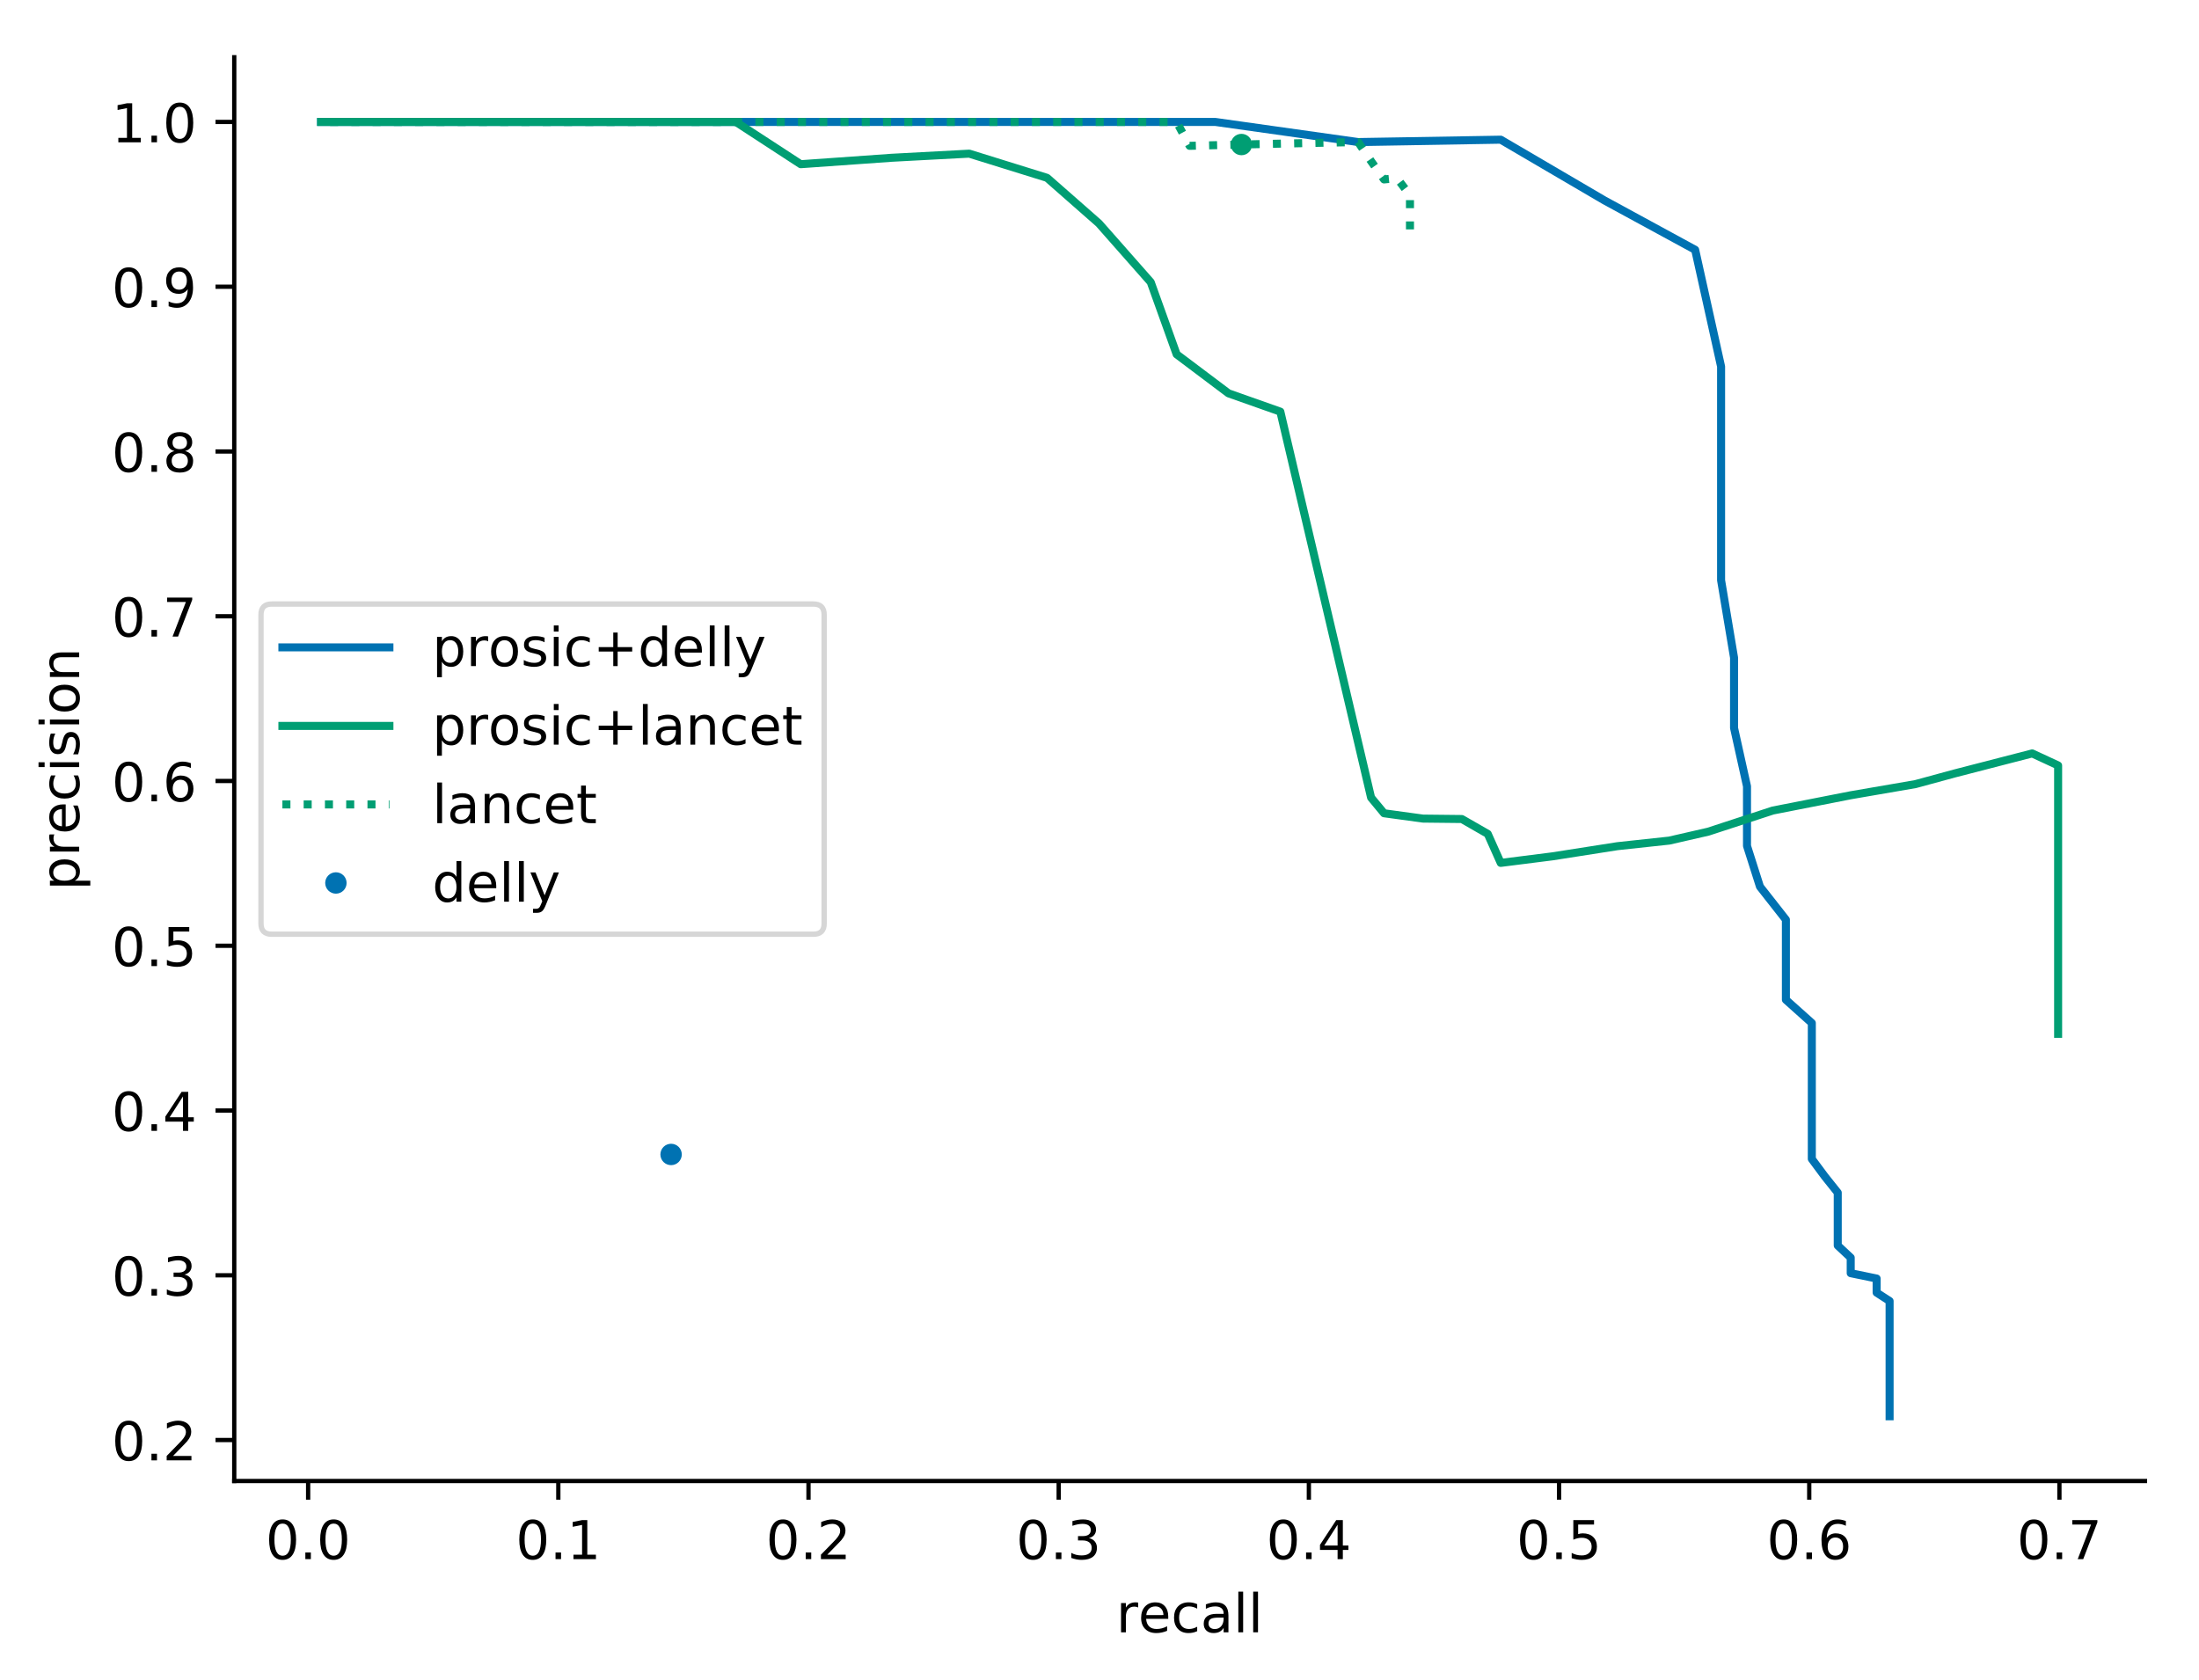
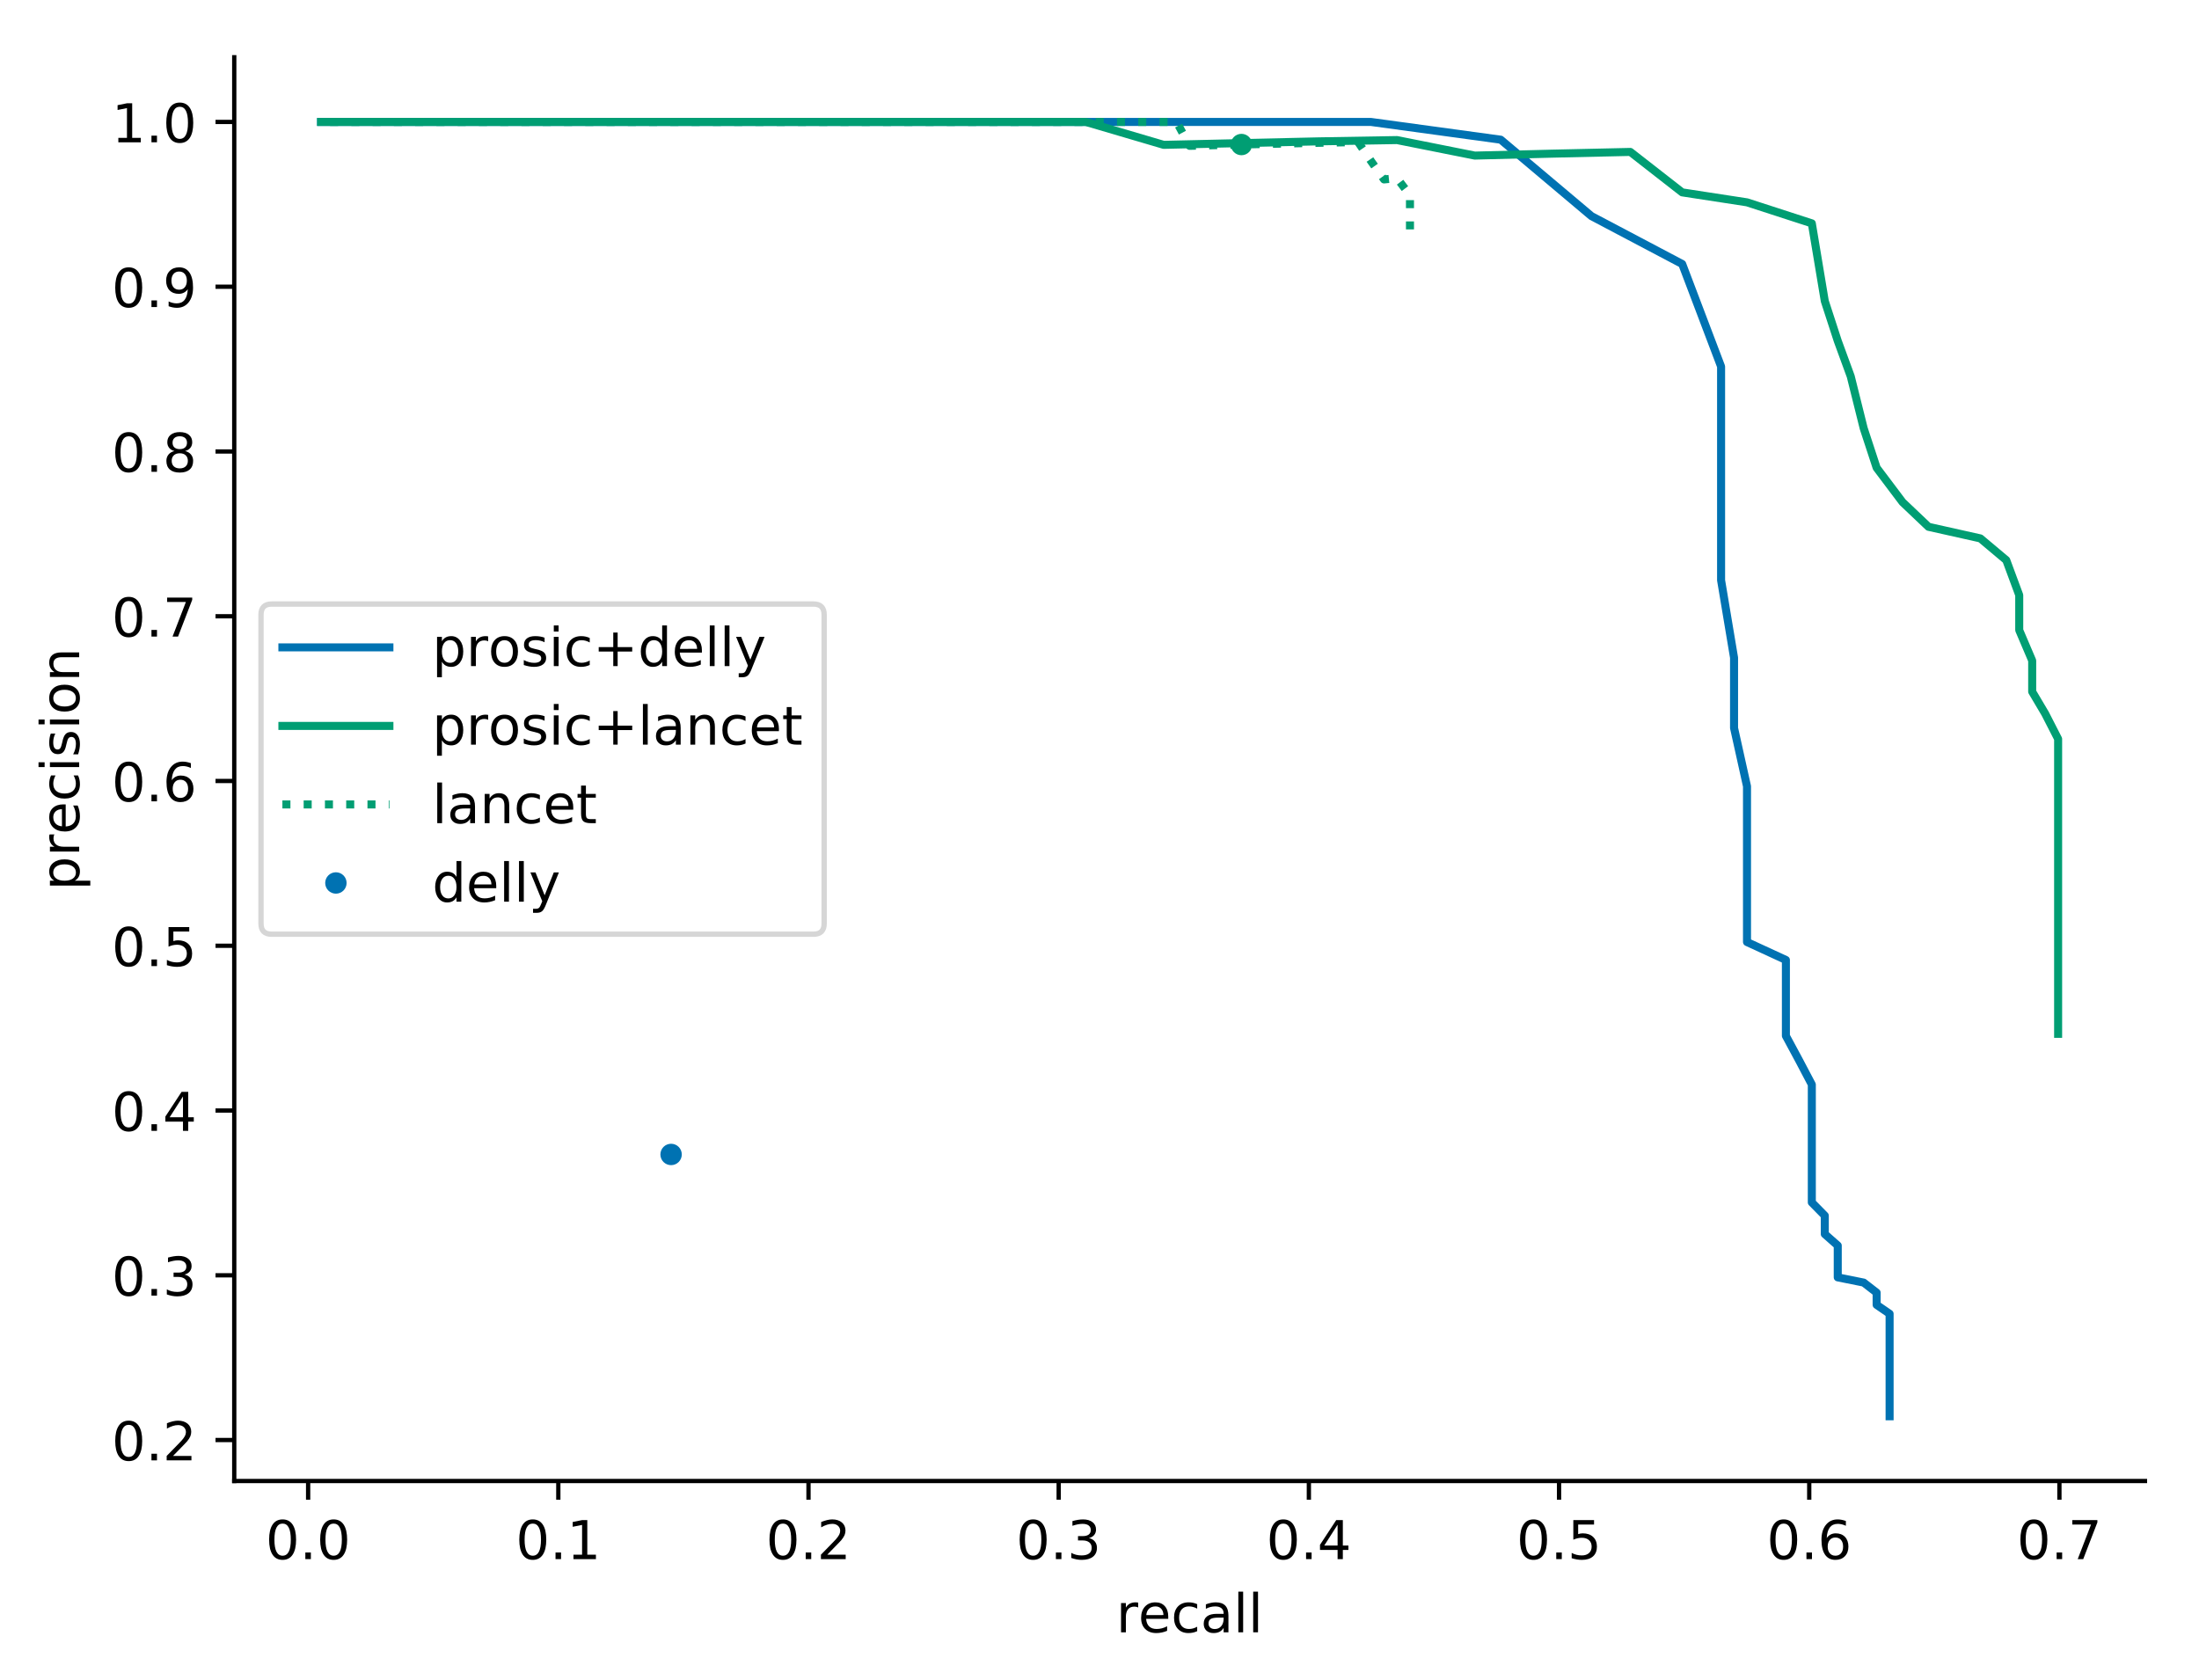
<svg xmlns="http://www.w3.org/2000/svg" xmlns:xlink="http://www.w3.org/1999/xlink" height="314pt" version="1.1" viewBox="0 0 411 314" width="411pt">
  <defs>
    <style type="text/css">
*{stroke-linecap:butt;stroke-linejoin:round;}
  </style>
  </defs>
  <g id="figure_1">
    <g id="patch_1">
      <path d="M 0 314.368  L 411.601 314.368  L 411.601 0  L 0 0  z " style="fill:#ffffff;" />
    </g>
    <g id="axes_1">
      <g id="patch_2">
        <path d="M 43.781 276.812  L 400.901 276.812  L 400.901 10.7  L 43.781 10.7  z " style="fill:#ffffff;" />
      </g>
      <g id="matplotlib.axis_1">
        <g id="xtick_1">
          <g id="line2d_1">
            <defs>
-               <path d="M 0 0  L 0 3.5  " id="m22da4addb0" style="stroke:#000000;stroke-width:0.8;" />
-             </defs>
-             <g>
-               <use style="stroke:#000000;stroke-width:0.8;" x="57.591" xlink:href="#m22da4addb0" y="276.812" />
+               <path d="M 0 0  L 0 3.5  " id="m04a8367a46" style="stroke:#000000;stroke-width:0.8;" />
+             </defs>
+             <g>
+               <use style="stroke:#000000;stroke-width:0.8;" x="57.591" xlink:href="#m04a8367a46" y="276.812" />
            </g>
          </g>
          <g id="text_1">
            <defs>
              <path d="M 31.781 66.406  Q 24.172 66.406 20.328 58.906  Q 16.5 51.422 16.5 36.375  Q 16.5 21.391 20.328 13.891  Q 24.172 6.391 31.781 6.391  Q 39.453 6.391 43.281 13.891  Q 47.125 21.391 47.125 36.375  Q 47.125 51.422 43.281 58.906  Q 39.453 66.406 31.781 66.406  z M 31.781 74.219  Q 44.047 74.219 50.516 64.516  Q 56.984 54.828 56.984 36.375  Q 56.984 17.969 50.516 8.266  Q 44.047 -1.422 31.781 -1.422  Q 19.531 -1.422 13.062 8.266  Q 6.594 17.969 6.594 36.375  Q 6.594 54.828 13.062 64.516  Q 19.531 74.219 31.781 74.219  z " id="DejaVuSans-30" />
              <path d="M 10.688 12.406  L 21 12.406  L 21 0  L 10.688 0  z " id="DejaVuSans-2e" />
            </defs>
            <g transform="translate(49.63962 291.4104)scale(0.1 -0.1)">
              <use xlink:href="#DejaVuSans-30" />
              <use x="63.623" xlink:href="#DejaVuSans-2e" />
              <use x="95.41" xlink:href="#DejaVuSans-30" />
            </g>
          </g>
        </g>
        <g id="xtick_2">
          <g id="line2d_2">
            <g>
-               <use style="stroke:#000000;stroke-width:0.8;" x="104.351" xlink:href="#m22da4addb0" y="276.812" />
+               <use style="stroke:#000000;stroke-width:0.8;" x="104.351" xlink:href="#m04a8367a46" y="276.812" />
            </g>
          </g>
          <g id="text_2">
            <defs>
              <path d="M 12.406 8.297  L 28.516 8.297  L 28.516 63.922  L 10.984 60.406  L 10.984 69.391  L 28.422 72.906  L 38.281 72.906  L 38.281 8.297  L 54.391 8.297  L 54.391 0  L 12.406 0  z " id="DejaVuSans-31" />
            </defs>
            <g transform="translate(96.39956 291.4104)scale(0.1 -0.1)">
              <use xlink:href="#DejaVuSans-30" />
              <use x="63.623" xlink:href="#DejaVuSans-2e" />
              <use x="95.41" xlink:href="#DejaVuSans-31" />
            </g>
          </g>
        </g>
        <g id="xtick_3">
          <g id="line2d_3">
            <g>
-               <use style="stroke:#000000;stroke-width:0.8;" x="151.111" xlink:href="#m22da4addb0" y="276.812" />
+               <use style="stroke:#000000;stroke-width:0.8;" x="151.111" xlink:href="#m04a8367a46" y="276.812" />
            </g>
          </g>
          <g id="text_3">
            <defs>
              <path d="M 19.188 8.297  L 53.609 8.297  L 53.609 0  L 7.328 0  L 7.328 8.297  Q 12.938 14.109 22.625 23.891  Q 32.328 33.688 34.812 36.531  Q 39.547 41.844 41.422 45.531  Q 43.312 49.219 43.312 52.781  Q 43.312 58.594 39.234 62.25  Q 35.156 65.922 28.609 65.922  Q 23.969 65.922 18.812 64.312  Q 13.672 62.703 7.812 59.422  L 7.812 69.391  Q 13.766 71.781 18.938 73  Q 24.125 74.219 28.422 74.219  Q 39.75 74.219 46.484 68.547  Q 53.219 62.891 53.219 53.422  Q 53.219 48.922 51.531 44.891  Q 49.859 40.875 45.406 35.406  Q 44.188 33.984 37.641 27.219  Q 31.109 20.453 19.188 8.297  z " id="DejaVuSans-32" />
            </defs>
            <g transform="translate(143.1595 291.4104)scale(0.1 -0.1)">
              <use xlink:href="#DejaVuSans-30" />
              <use x="63.623" xlink:href="#DejaVuSans-2e" />
              <use x="95.41" xlink:href="#DejaVuSans-32" />
            </g>
          </g>
        </g>
        <g id="xtick_4">
          <g id="line2d_4">
            <g>
-               <use style="stroke:#000000;stroke-width:0.8;" x="197.871" xlink:href="#m22da4addb0" y="276.812" />
+               <use style="stroke:#000000;stroke-width:0.8;" x="197.871" xlink:href="#m04a8367a46" y="276.812" />
            </g>
          </g>
          <g id="text_4">
            <defs>
              <path d="M 40.578 39.312  Q 47.656 37.797 51.625 33  Q 55.609 28.219 55.609 21.188  Q 55.609 10.406 48.188 4.484  Q 40.766 -1.422 27.094 -1.422  Q 22.516 -1.422 17.656 -0.516  Q 12.797 0.391 7.625 2.203  L 7.625 11.719  Q 11.719 9.328 16.594 8.109  Q 21.484 6.891 26.812 6.891  Q 36.078 6.891 40.938 10.547  Q 45.797 14.203 45.797 21.188  Q 45.797 27.641 41.281 31.266  Q 36.766 34.906 28.719 34.906  L 20.219 34.906  L 20.219 43.016  L 29.109 43.016  Q 36.375 43.016 40.234 45.922  Q 44.094 48.828 44.094 54.297  Q 44.094 59.906 40.109 62.906  Q 36.141 65.922 28.719 65.922  Q 24.656 65.922 20.016 65.031  Q 15.375 64.156 9.812 62.312  L 9.812 71.094  Q 15.438 72.656 20.344 73.438  Q 25.25 74.219 29.594 74.219  Q 40.828 74.219 47.359 69.109  Q 53.906 64.016 53.906 55.328  Q 53.906 49.266 50.438 45.094  Q 46.969 40.922 40.578 39.312  z " id="DejaVuSans-33" />
            </defs>
            <g transform="translate(189.9195 291.4104)scale(0.1 -0.1)">
              <use xlink:href="#DejaVuSans-30" />
              <use x="63.623" xlink:href="#DejaVuSans-2e" />
              <use x="95.41" xlink:href="#DejaVuSans-33" />
            </g>
          </g>
        </g>
        <g id="xtick_5">
          <g id="line2d_5">
            <g>
-               <use style="stroke:#000000;stroke-width:0.8;" x="244.631" xlink:href="#m22da4addb0" y="276.812" />
+               <use style="stroke:#000000;stroke-width:0.8;" x="244.631" xlink:href="#m04a8367a46" y="276.812" />
            </g>
          </g>
          <g id="text_5">
            <defs>
              <path d="M 37.797 64.312  L 12.891 25.391  L 37.797 25.391  z M 35.203 72.906  L 47.609 72.906  L 47.609 25.391  L 58.016 25.391  L 58.016 17.188  L 47.609 17.188  L 47.609 0  L 37.797 0  L 37.797 17.188  L 4.891 17.188  L 4.891 26.703  z " id="DejaVuSans-34" />
            </defs>
            <g transform="translate(236.6794 291.4104)scale(0.1 -0.1)">
              <use xlink:href="#DejaVuSans-30" />
              <use x="63.623" xlink:href="#DejaVuSans-2e" />
              <use x="95.41" xlink:href="#DejaVuSans-34" />
            </g>
          </g>
        </g>
        <g id="xtick_6">
          <g id="line2d_6">
            <g>
-               <use style="stroke:#000000;stroke-width:0.8;" x="291.391" xlink:href="#m22da4addb0" y="276.812" />
+               <use style="stroke:#000000;stroke-width:0.8;" x="291.391" xlink:href="#m04a8367a46" y="276.812" />
            </g>
          </g>
          <g id="text_6">
            <defs>
              <path d="M 10.797 72.906  L 49.516 72.906  L 49.516 64.594  L 19.828 64.594  L 19.828 46.734  Q 21.969 47.469 24.109 47.828  Q 26.266 48.188 28.422 48.188  Q 40.625 48.188 47.75 41.5  Q 54.891 34.812 54.891 23.391  Q 54.891 11.625 47.562 5.094  Q 40.234 -1.422 26.906 -1.422  Q 22.312 -1.422 17.547 -0.641  Q 12.797 0.141 7.719 1.703  L 7.719 11.625  Q 12.109 9.234 16.797 8.062  Q 21.484 6.891 26.703 6.891  Q 35.156 6.891 40.078 11.328  Q 45.016 15.766 45.016 23.391  Q 45.016 31 40.078 35.438  Q 35.156 39.891 26.703 39.891  Q 22.75 39.891 18.812 39.016  Q 14.891 38.141 10.797 36.281  z " id="DejaVuSans-35" />
            </defs>
            <g transform="translate(283.4393 291.4104)scale(0.1 -0.1)">
              <use xlink:href="#DejaVuSans-30" />
              <use x="63.623" xlink:href="#DejaVuSans-2e" />
              <use x="95.41" xlink:href="#DejaVuSans-35" />
            </g>
          </g>
        </g>
        <g id="xtick_7">
          <g id="line2d_7">
            <g>
-               <use style="stroke:#000000;stroke-width:0.8;" x="338.151" xlink:href="#m22da4addb0" y="276.812" />
+               <use style="stroke:#000000;stroke-width:0.8;" x="338.151" xlink:href="#m04a8367a46" y="276.812" />
            </g>
          </g>
          <g id="text_7">
            <defs>
              <path d="M 33.016 40.375  Q 26.375 40.375 22.484 35.828  Q 18.609 31.297 18.609 23.391  Q 18.609 15.531 22.484 10.953  Q 26.375 6.391 33.016 6.391  Q 39.656 6.391 43.531 10.953  Q 47.406 15.531 47.406 23.391  Q 47.406 31.297 43.531 35.828  Q 39.656 40.375 33.016 40.375  z M 52.594 71.297  L 52.594 62.312  Q 48.875 64.062 45.094 64.984  Q 41.312 65.922 37.594 65.922  Q 27.828 65.922 22.672 59.328  Q 17.531 52.734 16.797 39.406  Q 19.672 43.656 24.016 45.922  Q 28.375 48.188 33.594 48.188  Q 44.578 48.188 50.953 41.516  Q 57.328 34.859 57.328 23.391  Q 57.328 12.156 50.688 5.359  Q 44.047 -1.422 33.016 -1.422  Q 20.359 -1.422 13.672 8.266  Q 6.984 17.969 6.984 36.375  Q 6.984 53.656 15.188 63.938  Q 23.391 74.219 37.203 74.219  Q 40.922 74.219 44.703 73.484  Q 48.484 72.75 52.594 71.297  z " id="DejaVuSans-36" />
            </defs>
            <g transform="translate(330.1993 291.4104)scale(0.1 -0.1)">
              <use xlink:href="#DejaVuSans-30" />
              <use x="63.623" xlink:href="#DejaVuSans-2e" />
              <use x="95.41" xlink:href="#DejaVuSans-36" />
            </g>
          </g>
        </g>
        <g id="xtick_8">
          <g id="line2d_8">
            <g>
-               <use style="stroke:#000000;stroke-width:0.8;" x="384.911" xlink:href="#m22da4addb0" y="276.812" />
+               <use style="stroke:#000000;stroke-width:0.8;" x="384.911" xlink:href="#m04a8367a46" y="276.812" />
            </g>
          </g>
          <g id="text_8">
            <defs>
              <path d="M 8.203 72.906  L 55.078 72.906  L 55.078 68.703  L 28.609 0  L 18.312 0  L 43.219 64.594  L 8.203 64.594  z " id="DejaVuSans-37" />
            </defs>
            <g transform="translate(376.9592 291.4104)scale(0.1 -0.1)">
              <use xlink:href="#DejaVuSans-30" />
              <use x="63.623" xlink:href="#DejaVuSans-2e" />
              <use x="95.41" xlink:href="#DejaVuSans-37" />
            </g>
          </g>
        </g>
        <g id="text_9">
          <defs>
            <path d="M 41.109 46.297  Q 39.594 47.172 37.812 47.578  Q 36.031 48 33.891 48  Q 26.266 48 22.188 43.047  Q 18.109 38.094 18.109 28.812  L 18.109 0  L 9.078 0  L 9.078 54.688  L 18.109 54.688  L 18.109 46.188  Q 20.953 51.172 25.484 53.578  Q 30.031 56 36.531 56  Q 37.453 56 38.578 55.875  Q 39.703 55.766 41.062 55.516  z " id="DejaVuSans-72" />
            <path d="M 56.203 29.594  L 56.203 25.203  L 14.891 25.203  Q 15.484 15.922 20.484 11.062  Q 25.484 6.203 34.422 6.203  Q 39.594 6.203 44.453 7.469  Q 49.312 8.734 54.109 11.281  L 54.109 2.781  Q 49.266 0.734 44.188 -0.344  Q 39.109 -1.422 33.891 -1.422  Q 20.797 -1.422 13.156 6.188  Q 5.516 13.812 5.516 26.812  Q 5.516 40.234 12.766 48.109  Q 20.016 56 32.328 56  Q 43.359 56 49.781 48.891  Q 56.203 41.797 56.203 29.594  z M 47.219 32.234  Q 47.125 39.594 43.094 43.984  Q 39.062 48.391 32.422 48.391  Q 24.906 48.391 20.391 44.141  Q 15.875 39.891 15.188 32.172  z " id="DejaVuSans-65" />
            <path d="M 48.781 52.594  L 48.781 44.188  Q 44.969 46.297 41.141 47.344  Q 37.312 48.391 33.406 48.391  Q 24.656 48.391 19.812 42.844  Q 14.984 37.312 14.984 27.297  Q 14.984 17.281 19.812 11.734  Q 24.656 6.203 33.406 6.203  Q 37.312 6.203 41.141 7.25  Q 44.969 8.297 48.781 10.406  L 48.781 2.094  Q 45.016 0.344 40.984 -0.531  Q 36.969 -1.422 32.422 -1.422  Q 20.062 -1.422 12.781 6.344  Q 5.516 14.109 5.516 27.297  Q 5.516 40.672 12.859 48.328  Q 20.219 56 33.016 56  Q 37.156 56 41.109 55.141  Q 45.062 54.297 48.781 52.594  z " id="DejaVuSans-63" />
            <path d="M 34.281 27.484  Q 23.391 27.484 19.188 25  Q 14.984 22.516 14.984 16.5  Q 14.984 11.719 18.141 8.906  Q 21.297 6.109 26.703 6.109  Q 34.188 6.109 38.703 11.406  Q 43.219 16.703 43.219 25.484  L 43.219 27.484  z M 52.203 31.203  L 52.203 0  L 43.219 0  L 43.219 8.297  Q 40.141 3.328 35.547 0.953  Q 30.953 -1.422 24.312 -1.422  Q 15.922 -1.422 10.953 3.297  Q 6 8.016 6 15.922  Q 6 25.141 12.172 29.828  Q 18.359 34.516 30.609 34.516  L 43.219 34.516  L 43.219 35.406  Q 43.219 41.609 39.141 45  Q 35.062 48.391 27.688 48.391  Q 23 48.391 18.547 47.266  Q 14.109 46.141 10.016 43.891  L 10.016 52.203  Q 14.938 54.109 19.578 55.047  Q 24.219 56 28.609 56  Q 40.484 56 46.344 49.844  Q 52.203 43.703 52.203 31.203  z " id="DejaVuSans-61" />
            <path d="M 9.422 75.984  L 18.406 75.984  L 18.406 0  L 9.422 0  z " id="DejaVuSans-6c" />
          </defs>
          <g transform="translate(208.6194 305.0886)scale(0.1 -0.1)">
            <use xlink:href="#DejaVuSans-72" />
            <use x="41.082" xlink:href="#DejaVuSans-65" />
            <use x="102.605" xlink:href="#DejaVuSans-63" />
            <use x="157.586" xlink:href="#DejaVuSans-61" />
            <use x="218.865" xlink:href="#DejaVuSans-6c" />
            <use x="246.648" xlink:href="#DejaVuSans-6c" />
          </g>
        </g>
      </g>
      <g id="matplotlib.axis_2">
        <g id="ytick_1">
          <g id="line2d_9">
            <defs>
-               <path d="M 0 0  L -3.5 0  " id="med75d38c5d" style="stroke:#000000;stroke-width:0.8;" />
-             </defs>
-             <g>
-               <use style="stroke:#000000;stroke-width:0.8;" x="43.781" xlink:href="#med75d38c5d" y="269.154" />
+               <path d="M 0 0  L -3.5 0  " id="m703f1101fc" style="stroke:#000000;stroke-width:0.8;" />
+             </defs>
+             <g>
+               <use style="stroke:#000000;stroke-width:0.8;" x="43.781" xlink:href="#m703f1101fc" y="269.154" />
            </g>
          </g>
          <g id="text_10">
            <g transform="translate(20.87813 272.9531)scale(0.1 -0.1)">
              <use xlink:href="#DejaVuSans-30" />
              <use x="63.623" xlink:href="#DejaVuSans-2e" />
              <use x="95.41" xlink:href="#DejaVuSans-32" />
            </g>
          </g>
        </g>
        <g id="ytick_2">
          <g id="line2d_10">
            <g>
-               <use style="stroke:#000000;stroke-width:0.8;" x="43.781" xlink:href="#med75d38c5d" y="238.359" />
+               <use style="stroke:#000000;stroke-width:0.8;" x="43.781" xlink:href="#m703f1101fc" y="238.359" />
            </g>
          </g>
          <g id="text_11">
            <g transform="translate(20.87813 242.1584)scale(0.1 -0.1)">
              <use xlink:href="#DejaVuSans-30" />
              <use x="63.623" xlink:href="#DejaVuSans-2e" />
              <use x="95.41" xlink:href="#DejaVuSans-33" />
            </g>
          </g>
        </g>
        <g id="ytick_3">
          <g id="line2d_11">
            <g>
-               <use style="stroke:#000000;stroke-width:0.8;" x="43.781" xlink:href="#med75d38c5d" y="207.564" />
+               <use style="stroke:#000000;stroke-width:0.8;" x="43.781" xlink:href="#m703f1101fc" y="207.564" />
            </g>
          </g>
          <g id="text_12">
            <g transform="translate(20.87813 211.3636)scale(0.1 -0.1)">
              <use xlink:href="#DejaVuSans-30" />
              <use x="63.623" xlink:href="#DejaVuSans-2e" />
              <use x="95.41" xlink:href="#DejaVuSans-34" />
            </g>
          </g>
        </g>
        <g id="ytick_4">
          <g id="line2d_12">
            <g>
-               <use style="stroke:#000000;stroke-width:0.8;" x="43.781" xlink:href="#med75d38c5d" y="176.77" />
+               <use style="stroke:#000000;stroke-width:0.8;" x="43.781" xlink:href="#m703f1101fc" y="176.77" />
            </g>
          </g>
          <g id="text_13">
            <g transform="translate(20.87813 180.5689)scale(0.1 -0.1)">
              <use xlink:href="#DejaVuSans-30" />
              <use x="63.623" xlink:href="#DejaVuSans-2e" />
              <use x="95.41" xlink:href="#DejaVuSans-35" />
            </g>
          </g>
        </g>
        <g id="ytick_5">
          <g id="line2d_13">
            <g>
-               <use style="stroke:#000000;stroke-width:0.8;" x="43.781" xlink:href="#med75d38c5d" y="145.975" />
+               <use style="stroke:#000000;stroke-width:0.8;" x="43.781" xlink:href="#m703f1101fc" y="145.975" />
            </g>
          </g>
          <g id="text_14">
            <g transform="translate(20.87813 149.7742)scale(0.1 -0.1)">
              <use xlink:href="#DejaVuSans-30" />
              <use x="63.623" xlink:href="#DejaVuSans-2e" />
              <use x="95.41" xlink:href="#DejaVuSans-36" />
            </g>
          </g>
        </g>
        <g id="ytick_6">
          <g id="line2d_14">
            <g>
-               <use style="stroke:#000000;stroke-width:0.8;" x="43.781" xlink:href="#med75d38c5d" y="115.18" />
+               <use style="stroke:#000000;stroke-width:0.8;" x="43.781" xlink:href="#m703f1101fc" y="115.18" />
            </g>
          </g>
          <g id="text_15">
            <g transform="translate(20.87813 118.9794)scale(0.1 -0.1)">
              <use xlink:href="#DejaVuSans-30" />
              <use x="63.623" xlink:href="#DejaVuSans-2e" />
              <use x="95.41" xlink:href="#DejaVuSans-37" />
            </g>
          </g>
        </g>
        <g id="ytick_7">
          <g id="line2d_15">
            <g>
-               <use style="stroke:#000000;stroke-width:0.8;" x="43.781" xlink:href="#med75d38c5d" y="84.385" />
+               <use style="stroke:#000000;stroke-width:0.8;" x="43.781" xlink:href="#m703f1101fc" y="84.385" />
            </g>
          </g>
          <g id="text_16">
            <defs>
              <path d="M 31.781 34.625  Q 24.75 34.625 20.719 30.859  Q 16.703 27.094 16.703 20.516  Q 16.703 13.922 20.719 10.156  Q 24.75 6.391 31.781 6.391  Q 38.812 6.391 42.859 10.172  Q 46.922 13.969 46.922 20.516  Q 46.922 27.094 42.891 30.859  Q 38.875 34.625 31.781 34.625  z M 21.922 38.812  Q 15.578 40.375 12.031 44.719  Q 8.5 49.078 8.5 55.328  Q 8.5 64.062 14.719 69.141  Q 20.953 74.219 31.781 74.219  Q 42.672 74.219 48.875 69.141  Q 55.078 64.062 55.078 55.328  Q 55.078 49.078 51.531 44.719  Q 48 40.375 41.703 38.812  Q 48.828 37.156 52.797 32.312  Q 56.781 27.484 56.781 20.516  Q 56.781 9.906 50.312 4.234  Q 43.844 -1.422 31.781 -1.422  Q 19.734 -1.422 13.25 4.234  Q 6.781 9.906 6.781 20.516  Q 6.781 27.484 10.781 32.312  Q 14.797 37.156 21.922 38.812  z M 18.312 54.391  Q 18.312 48.734 21.844 45.562  Q 25.391 42.391 31.781 42.391  Q 38.141 42.391 41.719 45.562  Q 45.312 48.734 45.312 54.391  Q 45.312 60.062 41.719 63.234  Q 38.141 66.406 31.781 66.406  Q 25.391 66.406 21.844 63.234  Q 18.312 60.062 18.312 54.391  z " id="DejaVuSans-38" />
            </defs>
            <g transform="translate(20.87813 88.1847)scale(0.1 -0.1)">
              <use xlink:href="#DejaVuSans-30" />
              <use x="63.623" xlink:href="#DejaVuSans-2e" />
              <use x="95.41" xlink:href="#DejaVuSans-38" />
            </g>
          </g>
        </g>
        <g id="ytick_8">
          <g id="line2d_16">
            <g>
-               <use style="stroke:#000000;stroke-width:0.8;" x="43.781" xlink:href="#med75d38c5d" y="53.591" />
+               <use style="stroke:#000000;stroke-width:0.8;" x="43.781" xlink:href="#m703f1101fc" y="53.591" />
            </g>
          </g>
          <g id="text_17">
            <defs>
              <path d="M 10.984 1.516  L 10.984 10.5  Q 14.703 8.734 18.5 7.812  Q 22.312 6.891 25.984 6.891  Q 35.75 6.891 40.891 13.453  Q 46.047 20.016 46.781 33.406  Q 43.953 29.203 39.594 26.953  Q 35.25 24.703 29.984 24.703  Q 19.047 24.703 12.672 31.312  Q 6.297 37.938 6.297 49.422  Q 6.297 60.641 12.938 67.422  Q 19.578 74.219 30.609 74.219  Q 43.266 74.219 49.922 64.516  Q 56.594 54.828 56.594 36.375  Q 56.594 19.141 48.406 8.859  Q 40.234 -1.422 26.422 -1.422  Q 22.703 -1.422 18.891 -0.688  Q 15.094 0.047 10.984 1.516  z M 30.609 32.422  Q 37.25 32.422 41.125 36.953  Q 45.016 41.5 45.016 49.422  Q 45.016 57.281 41.125 61.844  Q 37.25 66.406 30.609 66.406  Q 23.969 66.406 20.094 61.844  Q 16.219 57.281 16.219 49.422  Q 16.219 41.5 20.094 36.953  Q 23.969 32.422 30.609 32.422  z " id="DejaVuSans-39" />
            </defs>
            <g transform="translate(20.87813 57.38996)scale(0.1 -0.1)">
              <use xlink:href="#DejaVuSans-30" />
              <use x="63.623" xlink:href="#DejaVuSans-2e" />
              <use x="95.41" xlink:href="#DejaVuSans-39" />
            </g>
          </g>
        </g>
        <g id="ytick_9">
          <g id="line2d_17">
            <g>
-               <use style="stroke:#000000;stroke-width:0.8;" x="43.781" xlink:href="#med75d38c5d" y="22.796" />
+               <use style="stroke:#000000;stroke-width:0.8;" x="43.781" xlink:href="#m703f1101fc" y="22.796" />
            </g>
          </g>
          <g id="text_18">
            <g transform="translate(20.87813 26.59522)scale(0.1 -0.1)">
              <use xlink:href="#DejaVuSans-31" />
              <use x="63.623" xlink:href="#DejaVuSans-2e" />
              <use x="95.41" xlink:href="#DejaVuSans-30" />
            </g>
          </g>
        </g>
        <g id="text_19">
          <defs>
            <path d="M 18.109 8.203  L 18.109 -20.797  L 9.078 -20.797  L 9.078 54.688  L 18.109 54.688  L 18.109 46.391  Q 20.953 51.266 25.266 53.625  Q 29.594 56 35.594 56  Q 45.562 56 51.781 48.094  Q 58.016 40.188 58.016 27.297  Q 58.016 14.406 51.781 6.484  Q 45.562 -1.422 35.594 -1.422  Q 29.594 -1.422 25.266 0.953  Q 20.953 3.328 18.109 8.203  z M 48.688 27.297  Q 48.688 37.203 44.609 42.844  Q 40.531 48.484 33.406 48.484  Q 26.266 48.484 22.188 42.844  Q 18.109 37.203 18.109 27.297  Q 18.109 17.391 22.188 11.75  Q 26.266 6.109 33.406 6.109  Q 40.531 6.109 44.609 11.75  Q 48.688 17.391 48.688 27.297  z " id="DejaVuSans-70" />
            <path d="M 9.422 54.688  L 18.406 54.688  L 18.406 0  L 9.422 0  z M 9.422 75.984  L 18.406 75.984  L 18.406 64.594  L 9.422 64.594  z " id="DejaVuSans-69" />
            <path d="M 44.281 53.078  L 44.281 44.578  Q 40.484 46.531 36.375 47.5  Q 32.281 48.484 27.875 48.484  Q 21.188 48.484 17.844 46.438  Q 14.5 44.391 14.5 40.281  Q 14.5 37.156 16.891 35.375  Q 19.281 33.594 26.516 31.984  L 29.594 31.297  Q 39.156 29.25 43.188 25.516  Q 47.219 21.781 47.219 15.094  Q 47.219 7.469 41.188 3.016  Q 35.156 -1.422 24.609 -1.422  Q 20.219 -1.422 15.453 -0.562  Q 10.688 0.297 5.422 2  L 5.422 11.281  Q 10.406 8.688 15.234 7.391  Q 20.062 6.109 24.812 6.109  Q 31.156 6.109 34.562 8.281  Q 37.984 10.453 37.984 14.406  Q 37.984 18.062 35.516 20.016  Q 33.062 21.969 24.703 23.781  L 21.578 24.516  Q 13.234 26.266 9.516 29.906  Q 5.812 33.547 5.812 39.891  Q 5.812 47.609 11.281 51.797  Q 16.75 56 26.812 56  Q 31.781 56 36.172 55.266  Q 40.578 54.547 44.281 53.078  z " id="DejaVuSans-73" />
            <path d="M 30.609 48.391  Q 23.391 48.391 19.188 42.75  Q 14.984 37.109 14.984 27.297  Q 14.984 17.484 19.156 11.844  Q 23.344 6.203 30.609 6.203  Q 37.797 6.203 41.984 11.859  Q 46.188 17.531 46.188 27.297  Q 46.188 37.016 41.984 42.703  Q 37.797 48.391 30.609 48.391  z M 30.609 56  Q 42.328 56 49.016 48.375  Q 55.719 40.766 55.719 27.297  Q 55.719 13.875 49.016 6.219  Q 42.328 -1.422 30.609 -1.422  Q 18.844 -1.422 12.172 6.219  Q 5.516 13.875 5.516 27.297  Q 5.516 40.766 12.172 48.375  Q 18.844 56 30.609 56  z " id="DejaVuSans-6f" />
            <path d="M 54.891 33.016  L 54.891 0  L 45.906 0  L 45.906 32.719  Q 45.906 40.484 42.875 44.328  Q 39.844 48.188 33.797 48.188  Q 26.516 48.188 22.312 43.547  Q 18.109 38.922 18.109 30.906  L 18.109 0  L 9.078 0  L 9.078 54.688  L 18.109 54.688  L 18.109 46.188  Q 21.344 51.125 25.703 53.562  Q 30.078 56 35.797 56  Q 45.219 56 50.047 50.172  Q 54.891 44.344 54.891 33.016  z " id="DejaVuSans-6e" />
          </defs>
          <g transform="translate(14.79844 166.4208)rotate(-90)scale(0.1 -0.1)">
            <use xlink:href="#DejaVuSans-70" />
            <use x="63.477" xlink:href="#DejaVuSans-72" />
            <use x="104.559" xlink:href="#DejaVuSans-65" />
            <use x="166.082" xlink:href="#DejaVuSans-63" />
            <use x="221.062" xlink:href="#DejaVuSans-69" />
            <use x="248.846" xlink:href="#DejaVuSans-73" />
            <use x="300.945" xlink:href="#DejaVuSans-69" />
            <use x="328.729" xlink:href="#DejaVuSans-6f" />
            <use x="389.91" xlink:href="#DejaVuSans-6e" />
          </g>
        </g>
      </g>
      <g id="line2d_18">
-         <path clip-path="url(#p476f3b6bc6)" d="M 60.014 22.796  L 86.665 22.796  L 115.738 22.796  L 142.389 22.796  L 171.463 22.796  L 198.113 22.796  L 227.187 22.796  L 253.838 26.551  L 280.488 26.107  L 299.871 37.46  L 316.83 46.688  L 321.676 68.507  L 321.676 90.984  L 321.676 108.45  L 324.099 122.926  L 324.099 136.064  L 326.521 146.968  L 326.521 158.106  L 328.944 165.719  L 333.79 171.893  L 333.79 179.424  L 333.79 186.866  L 338.635 191.205  L 338.635 196.954  L 338.635 202.708  L 338.635 207.564  L 338.635 212.459  L 338.635 216.616  L 341.058 219.882  L 343.481 222.916  L 343.481 226.324  L 343.481 229.805  L 343.481 232.798  L 345.904 235.063  L 345.904 237.969  L 350.749 238.966  L 350.749 241.601  L 353.172 243.169  L 353.172 245.552  L 353.172 247.808  L 353.172 249.774  L 353.172 251.816  L 353.172 253.598  L 353.172 255.454  L 353.172 257.222  L 353.172 258.771  L 353.172 260.388  L 353.172 261.808  L 353.172 263.294  L 353.172 264.716  " style="fill:none;stroke:#0072b2;stroke-linecap:square;stroke-width:1.5;" />
+         <path clip-path="url(#p7786a4fdad)" d="M 60.014 22.796  L 86.665 22.796  L 115.738 22.796  L 142.389 22.796  L 171.463 22.796  L 198.113 22.796  L 227.187 22.796  L 256.26 22.796  L 280.488 26.107  L 297.448 40.393  L 314.407 49.343  L 321.676 68.507  L 321.676 94.361  L 321.676 108.45  L 324.099 122.926  L 324.099 136.064  L 326.521 146.968  L 326.521 158.106  L 326.521 167.192  L 326.521 176.073  L 333.79 179.424  L 333.79 186.866  L 333.79 193.611  L 336.213 198.107  L 338.635 202.708  L 338.635 207.564  L 338.635 212.459  L 338.635 216.616  L 338.635 220.83  L 338.635 224.744  L 341.058 227.209  L 341.058 230.66  L 343.481 232.798  L 343.481 235.867  L 343.481 238.749  L 348.327 239.724  L 350.749 241.601  L 350.749 243.886  L 353.172 245.552  L 353.172 247.808  L 353.172 249.774  L 353.172 251.816  L 353.172 253.598  L 353.172 255.454  L 353.172 257.222  L 353.172 258.771  L 353.172 260.388  L 353.172 261.808  L 353.172 263.294  L 353.172 264.716  " style="fill:none;stroke:#0072b2;stroke-linecap:square;stroke-width:1.5;" />
      </g>
      <g id="line2d_19">
-         <path clip-path="url(#p476f3b6bc6)" d="M 60.014 22.796  L 74.551 22.796  L 89.088 22.796  L 106.047 22.796  L 120.584 22.796  L 137.543 22.796  L 149.657 30.692  L 166.617 29.491  L 181.154 28.718  L 195.691 33.235  L 205.382 41.747  L 215.073 52.735  L 219.918 66.224  L 229.61 73.517  L 239.301 76.941  L 256.26 149.077  L 256.26 149.077  L 256.26 149.077  L 256.26 149.077  L 256.26 149.077  L 256.26 149.077  L 256.26 149.077  L 258.683 152.005  L 265.952 153.002  L 273.22 153.081  L 278.066 155.86  L 280.488 161.281  L 290.18 160.053  L 302.293 158.157  L 311.985 157.113  L 319.253 155.45  L 331.367 151.49  L 345.904 148.64  L 358.018 146.551  L 365.286 144.575  L 379.823 140.82  L 384.669 143.067  L 384.669 148.541  L 384.669 152.985  L 384.669 157.903  L 384.669 161.907  L 384.669 166.35  L 384.669 169.977  L 384.669 174.01  L 384.669 177.31  L 384.669 180.988  L 384.669 184.003  L 384.669 187.371  L 384.669 190.137  L 384.669 193.232  " style="fill:none;stroke:#009e73;stroke-linecap:square;stroke-width:1.5;" />
+         <path clip-path="url(#p7786a4fdad)" d="M 60.014 22.796  L 74.551 22.796  L 89.088 22.796  L 103.624 22.796  L 115.738 22.796  L 132.698 22.796  L 144.812 22.796  L 159.349 22.796  L 173.885 22.796  L 190.845 22.796  L 202.959 22.796  L 217.496 27.073  L 232.032 26.744  L 246.569 26.419  L 261.106 26.18  L 275.643 29.081  L 290.18 28.718  L 304.716 28.395  L 314.407 35.956  L 326.521 37.818  L 338.635 41.747  L 341.058 56.269  L 343.481 63.712  L 345.904 70.332  L 348.327 80.043  L 350.749 87.427  L 355.595 93.861  L 360.441 98.463  L 370.132 100.629  L 374.977 104.697  L 377.4 111.232  L 377.4 117.785  L 379.823 123.471  L 379.823 129.282  L 382.246 133.377  L 384.669 138.107  L 384.669 143.067  L 384.669 148.541  L 384.669 152.985  L 384.669 157.903  L 384.669 161.907  L 384.669 166.35  L 384.669 169.977  L 384.669 174.01  L 384.669 177.31  L 384.669 180.988  L 384.669 184.003  L 384.669 187.371  L 384.669 190.137  L 384.669 193.232  " style="fill:none;stroke:#009e73;stroke-linecap:square;stroke-width:1.5;" />
      </g>
      <g id="line2d_20">
-         <path clip-path="url(#p476f3b6bc6)" d="M 263.529 42.88  L 263.529 36.483  L 261.106 33.294  L 258.683 33.538  L 256.26 30.128  L 253.838 26.551  L 248.992 26.645  L 246.569 26.694  L 241.724 26.795  L 236.878 26.902  L 232.032 27.014  L 227.187 27.133  L 222.341 27.259  L 219.918 22.796  L 217.496 22.796  L 212.65 22.796  L 207.804 22.796  L 202.959 22.796  L 198.113 22.796  L 193.268 22.796  L 188.422 22.796  L 185.999 22.796  L 181.154 22.796  L 176.308 22.796  L 171.463 22.796  L 166.617 22.796  L 161.771 22.796  L 156.926 22.796  L 154.503 22.796  L 149.657 22.796  L 144.812 22.796  L 139.966 22.796  L 135.121 22.796  L 130.275 22.796  L 125.429 22.796  L 123.007 22.796  L 118.161 22.796  L 113.315 22.796  L 108.47 22.796  L 103.624 22.796  L 98.779 22.796  L 93.933 22.796  L 91.51 22.796  L 86.665 22.796  L 81.819 22.796  L 76.974 22.796  L 72.128 22.796  L 67.282 22.796  L 62.437 22.796  L 60.014 22.796  " style="fill:none;stroke:#009e73;stroke-dasharray:1.5,2.475;stroke-dashoffset:0;stroke-width:1.5;" />
+         <path clip-path="url(#p7786a4fdad)" d="M 263.529 42.88  L 263.529 36.483  L 261.106 33.294  L 258.683 33.538  L 256.26 30.128  L 253.838 26.551  L 248.992 26.645  L 246.569 26.694  L 241.724 26.795  L 236.878 26.902  L 232.032 27.014  L 227.187 27.133  L 222.341 27.259  L 219.918 22.796  L 217.496 22.796  L 212.65 22.796  L 207.804 22.796  L 202.959 22.796  L 198.113 22.796  L 193.268 22.796  L 188.422 22.796  L 185.999 22.796  L 181.154 22.796  L 176.308 22.796  L 171.463 22.796  L 166.617 22.796  L 161.771 22.796  L 156.926 22.796  L 154.503 22.796  L 149.657 22.796  L 144.812 22.796  L 139.966 22.796  L 135.121 22.796  L 130.275 22.796  L 125.429 22.796  L 123.007 22.796  L 118.161 22.796  L 113.315 22.796  L 108.47 22.796  L 103.624 22.796  L 98.779 22.796  L 93.933 22.796  L 91.51 22.796  L 86.665 22.796  L 81.819 22.796  L 76.974 22.796  L 72.128 22.796  L 67.282 22.796  L 62.437 22.796  L 60.014 22.796  " style="fill:none;stroke:#009e73;stroke-dasharray:1.5,2.475;stroke-dashoffset:0;stroke-width:1.5;" />
      </g>
      <g id="line2d_21">
        <defs>
-           <path d="M 0 1.5  C 0.398 1.5 0.779 1.342 1.061 1.061  C 1.342 0.779 1.5 0.398 1.5 0  C 1.5 -0.398 1.342 -0.779 1.061 -1.061  C 0.779 -1.342 0.398 -1.5 0 -1.5  C -0.398 -1.5 -0.779 -1.342 -1.061 -1.061  C -1.342 -0.779 -1.5 -0.398 -1.5 0  C -1.5 0.398 -1.342 0.779 -1.061 1.061  C -0.779 1.342 -0.398 1.5 0 1.5  z " id="m859d23ef6b" style="stroke:#0072b2;" />
+           <path d="M 0 1.5  C 0.398 1.5 0.779 1.342 1.061 1.061  C 1.342 0.779 1.5 0.398 1.5 0  C 1.5 -0.398 1.342 -0.779 1.061 -1.061  C 0.779 -1.342 0.398 -1.5 0 -1.5  C -0.398 -1.5 -0.779 -1.342 -1.061 -1.061  C -1.342 -0.779 -1.5 -0.398 -1.5 0  C -1.5 0.398 -1.342 0.779 -1.061 1.061  C -0.779 1.342 -0.398 1.5 0 1.5  z " id="m6322b3d4fe" style="stroke:#0072b2;" />
        </defs>
-         <g clip-path="url(#p476f3b6bc6)">
-           <use style="fill:#0072b2;stroke:#0072b2;" x="125.429" xlink:href="#m859d23ef6b" y="215.776" />
+         <g clip-path="url(#p7786a4fdad)">
+           <use style="fill:#0072b2;stroke:#0072b2;" x="125.429" xlink:href="#m6322b3d4fe" y="215.776" />
        </g>
      </g>
      <g id="line2d_22">
        <defs>
-           <path d="M 0 1.5  C 0.398 1.5 0.779 1.342 1.061 1.061  C 1.342 0.779 1.5 0.398 1.5 0  C 1.5 -0.398 1.342 -0.779 1.061 -1.061  C 0.779 -1.342 0.398 -1.5 0 -1.5  C -0.398 -1.5 -0.779 -1.342 -1.061 -1.061  C -1.342 -0.779 -1.5 -0.398 -1.5 0  C -1.5 0.398 -1.342 0.779 -1.061 1.061  C -0.779 1.342 -0.398 1.5 0 1.5  z " id="m15ce320ae1" style="stroke:#009e73;" />
+           <path d="M 0 1.5  C 0.398 1.5 0.779 1.342 1.061 1.061  C 1.342 0.779 1.5 0.398 1.5 0  C 1.5 -0.398 1.342 -0.779 1.061 -1.061  C 0.779 -1.342 0.398 -1.5 0 -1.5  C -0.398 -1.5 -0.779 -1.342 -1.061 -1.061  C -1.342 -0.779 -1.5 -0.398 -1.5 0  C -1.5 0.398 -1.342 0.779 -1.061 1.061  C -0.779 1.342 -0.398 1.5 0 1.5  z " id="macfe533160" style="stroke:#009e73;" />
        </defs>
-         <g clip-path="url(#p476f3b6bc6)">
-           <use style="fill:#009e73;stroke:#009e73;" x="232.032" xlink:href="#m15ce320ae1" y="27.014" />
+         <g clip-path="url(#p7786a4fdad)">
+           <use style="fill:#009e73;stroke:#009e73;" x="232.032" xlink:href="#macfe533160" y="27.014" />
        </g>
      </g>
      <g id="patch_3">
        <path d="M 43.781 276.812  L 43.781 10.7  " style="fill:none;stroke:#000000;stroke-linecap:square;stroke-linejoin:miter;stroke-width:0.8;" />
      </g>
      <g id="patch_4">
        <path d="M 43.781 276.812  L 400.901 276.812  " style="fill:none;stroke:#000000;stroke-linecap:square;stroke-linejoin:miter;stroke-width:0.8;" />
      </g>
      <g id="legend_1">
        <g id="patch_5">
          <path d="M 50.781 174.612  L 152.037 174.612  Q 154.037 174.612 154.037 172.612  L 154.037 114.9  Q 154.037 112.9 152.037 112.9  L 50.781 112.9  Q 48.781 112.9 48.781 114.9  L 48.781 172.612  Q 48.781 174.612 50.781 174.612  z " style="fill:#ffffff;opacity:0.8;stroke:#cccccc;stroke-linejoin:miter;" />
        </g>
        <g id="line2d_23">
          <path d="M 52.781 120.998  L 72.781 120.998  " style="fill:none;stroke:#0072b2;stroke-linecap:square;stroke-width:1.5;" />
        </g>
        <g id="line2d_24" />
        <g id="text_20">
          <defs>
            <path d="M 46 62.703  L 46 35.5  L 73.188 35.5  L 73.188 27.203  L 46 27.203  L 46 0  L 37.797 0  L 37.797 27.203  L 10.594 27.203  L 10.594 35.5  L 37.797 35.5  L 37.797 62.703  z " id="DejaVuSans-2b" />
            <path d="M 45.406 46.391  L 45.406 75.984  L 54.391 75.984  L 54.391 0  L 45.406 0  L 45.406 8.203  Q 42.578 3.328 38.25 0.953  Q 33.938 -1.422 27.875 -1.422  Q 17.969 -1.422 11.734 6.484  Q 5.516 14.406 5.516 27.297  Q 5.516 40.188 11.734 48.094  Q 17.969 56 27.875 56  Q 33.938 56 38.25 53.625  Q 42.578 51.266 45.406 46.391  z M 14.797 27.297  Q 14.797 17.391 18.875 11.75  Q 22.953 6.109 30.078 6.109  Q 37.203 6.109 41.297 11.75  Q 45.406 17.391 45.406 27.297  Q 45.406 37.203 41.297 42.844  Q 37.203 48.484 30.078 48.484  Q 22.953 48.484 18.875 42.844  Q 14.797 37.203 14.797 27.297  z " id="DejaVuSans-64" />
            <path d="M 32.172 -5.078  Q 28.375 -14.844 24.75 -17.812  Q 21.141 -20.797 15.094 -20.797  L 7.906 -20.797  L 7.906 -13.281  L 13.188 -13.281  Q 16.891 -13.281 18.938 -11.516  Q 21 -9.766 23.484 -3.219  L 25.094 0.875  L 2.984 54.688  L 12.5 54.688  L 29.594 11.922  L 46.688 54.688  L 56.203 54.688  z " id="DejaVuSans-79" />
          </defs>
          <g transform="translate(80.78125 124.4982)scale(0.1 -0.1)">
            <use xlink:href="#DejaVuSans-70" />
            <use x="63.477" xlink:href="#DejaVuSans-72" />
            <use x="104.559" xlink:href="#DejaVuSans-6f" />
            <use x="165.74" xlink:href="#DejaVuSans-73" />
            <use x="217.84" xlink:href="#DejaVuSans-69" />
            <use x="245.623" xlink:href="#DejaVuSans-63" />
            <use x="300.604" xlink:href="#DejaVuSans-2b" />
            <use x="384.393" xlink:href="#DejaVuSans-64" />
            <use x="447.869" xlink:href="#DejaVuSans-65" />
            <use x="509.393" xlink:href="#DejaVuSans-6c" />
            <use x="537.176" xlink:href="#DejaVuSans-6c" />
            <use x="564.959" xlink:href="#DejaVuSans-79" />
          </g>
        </g>
        <g id="line2d_25">
          <path d="M 52.781 135.676  L 72.781 135.676  " style="fill:none;stroke:#009e73;stroke-linecap:square;stroke-width:1.5;" />
        </g>
        <g id="line2d_26" />
        <g id="text_21">
          <defs>
            <path d="M 18.312 70.219  L 18.312 54.688  L 36.812 54.688  L 36.812 47.703  L 18.312 47.703  L 18.312 18.016  Q 18.312 11.328 20.141 9.422  Q 21.969 7.516 27.594 7.516  L 36.812 7.516  L 36.812 0  L 27.594 0  Q 17.188 0 13.234 3.875  Q 9.281 7.766 9.281 18.016  L 9.281 47.703  L 2.688 47.703  L 2.688 54.688  L 9.281 54.688  L 9.281 70.219  z " id="DejaVuSans-74" />
          </defs>
          <g transform="translate(80.78125 139.1763)scale(0.1 -0.1)">
            <use xlink:href="#DejaVuSans-70" />
            <use x="63.477" xlink:href="#DejaVuSans-72" />
            <use x="104.559" xlink:href="#DejaVuSans-6f" />
            <use x="165.74" xlink:href="#DejaVuSans-73" />
            <use x="217.84" xlink:href="#DejaVuSans-69" />
            <use x="245.623" xlink:href="#DejaVuSans-63" />
            <use x="300.604" xlink:href="#DejaVuSans-2b" />
            <use x="384.393" xlink:href="#DejaVuSans-6c" />
            <use x="412.176" xlink:href="#DejaVuSans-61" />
            <use x="473.455" xlink:href="#DejaVuSans-6e" />
            <use x="536.834" xlink:href="#DejaVuSans-63" />
            <use x="591.814" xlink:href="#DejaVuSans-65" />
            <use x="653.338" xlink:href="#DejaVuSans-74" />
          </g>
        </g>
        <g id="line2d_27">
          <path d="M 52.781 150.354  L 72.781 150.354  " style="fill:none;stroke:#009e73;stroke-dasharray:1.5,2.475;stroke-dashoffset:0;stroke-width:1.5;" />
        </g>
        <g id="line2d_28" />
        <g id="text_22">
          <g transform="translate(80.78125 153.8544)scale(0.1 -0.1)">
            <use xlink:href="#DejaVuSans-6c" />
            <use x="27.783" xlink:href="#DejaVuSans-61" />
            <use x="89.062" xlink:href="#DejaVuSans-6e" />
            <use x="152.441" xlink:href="#DejaVuSans-63" />
            <use x="207.422" xlink:href="#DejaVuSans-65" />
            <use x="268.945" xlink:href="#DejaVuSans-74" />
          </g>
        </g>
        <g id="line2d_29" />
        <g id="line2d_30">
          <g>
-             <use style="fill:#0072b2;stroke:#0072b2;" x="62.781" xlink:href="#m859d23ef6b" y="165.033" />
+             <use style="fill:#0072b2;stroke:#0072b2;" x="62.781" xlink:href="#m6322b3d4fe" y="165.033" />
          </g>
        </g>
        <g id="text_23">
          <g transform="translate(80.78125 168.5326)scale(0.1 -0.1)">
            <use xlink:href="#DejaVuSans-64" />
            <use x="63.477" xlink:href="#DejaVuSans-65" />
            <use x="125" xlink:href="#DejaVuSans-6c" />
            <use x="152.783" xlink:href="#DejaVuSans-6c" />
            <use x="180.566" xlink:href="#DejaVuSans-79" />
          </g>
        </g>
      </g>
    </g>
  </g>
  <defs>
-     <clipPath id="p476f3b6bc6">
+     <clipPath id="p7786a4fdad">
      <rect height="266.112" width="357.12" x="43.781" y="10.7" />
    </clipPath>
  </defs>
</svg>
